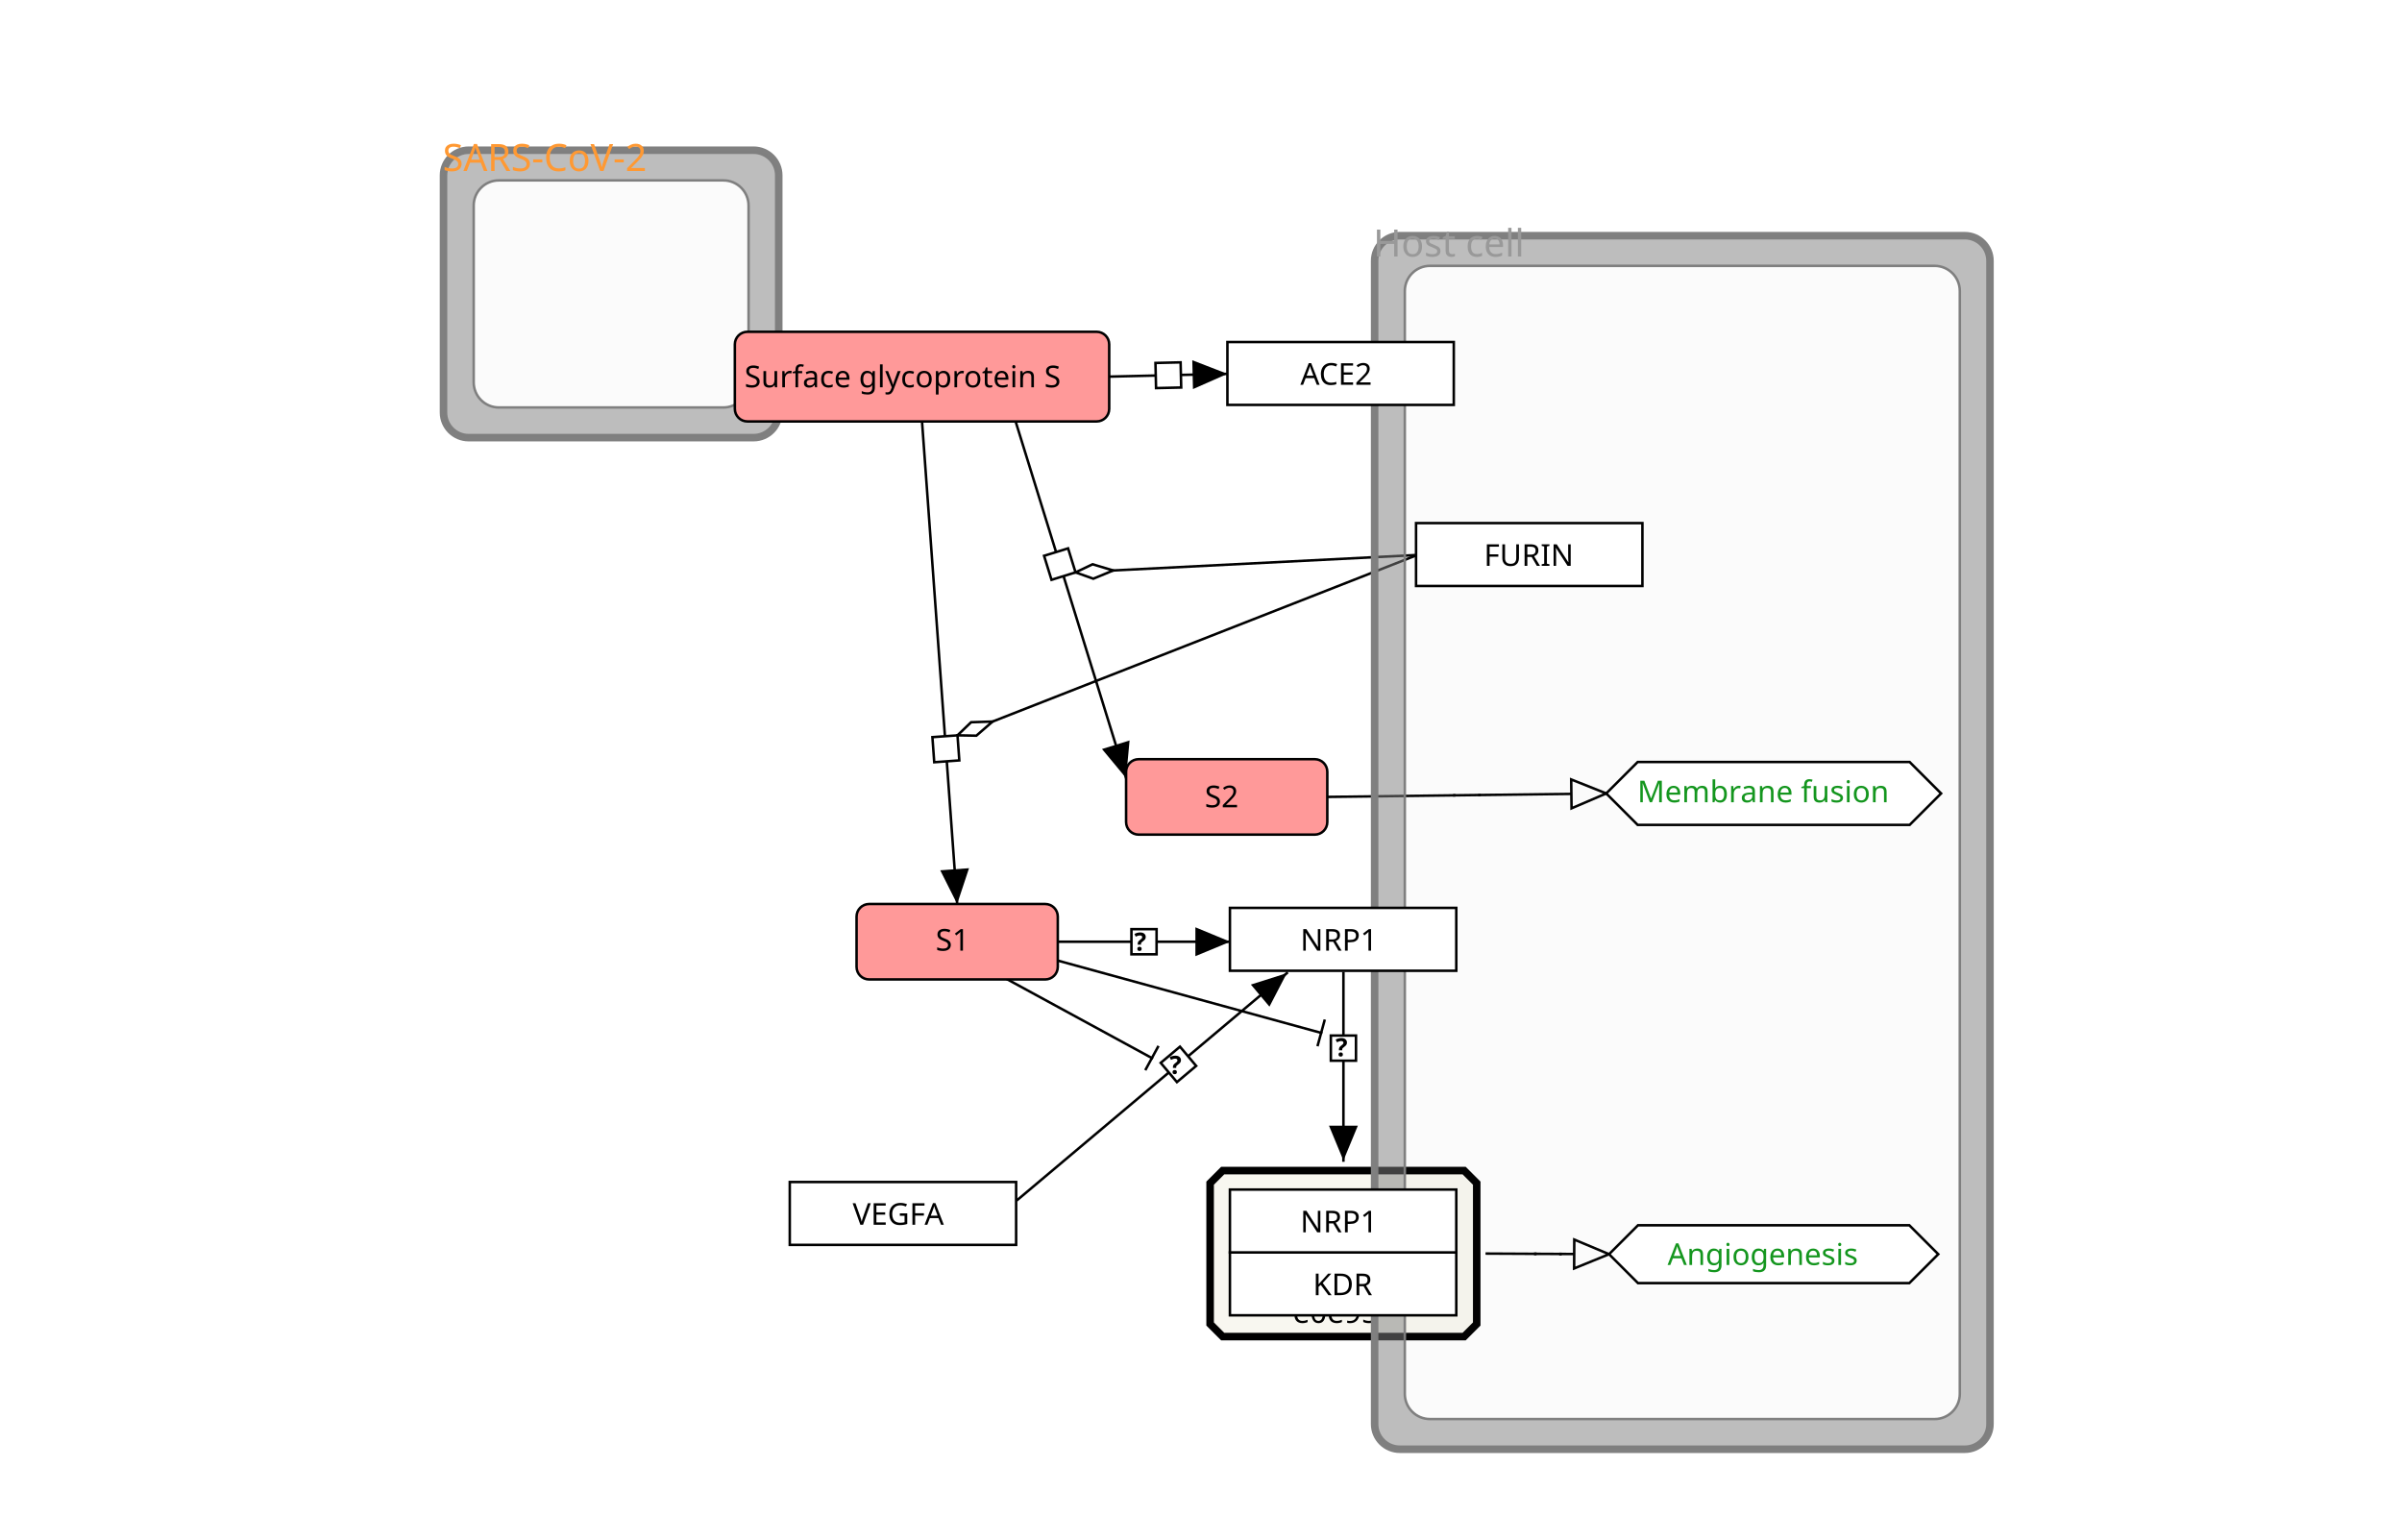
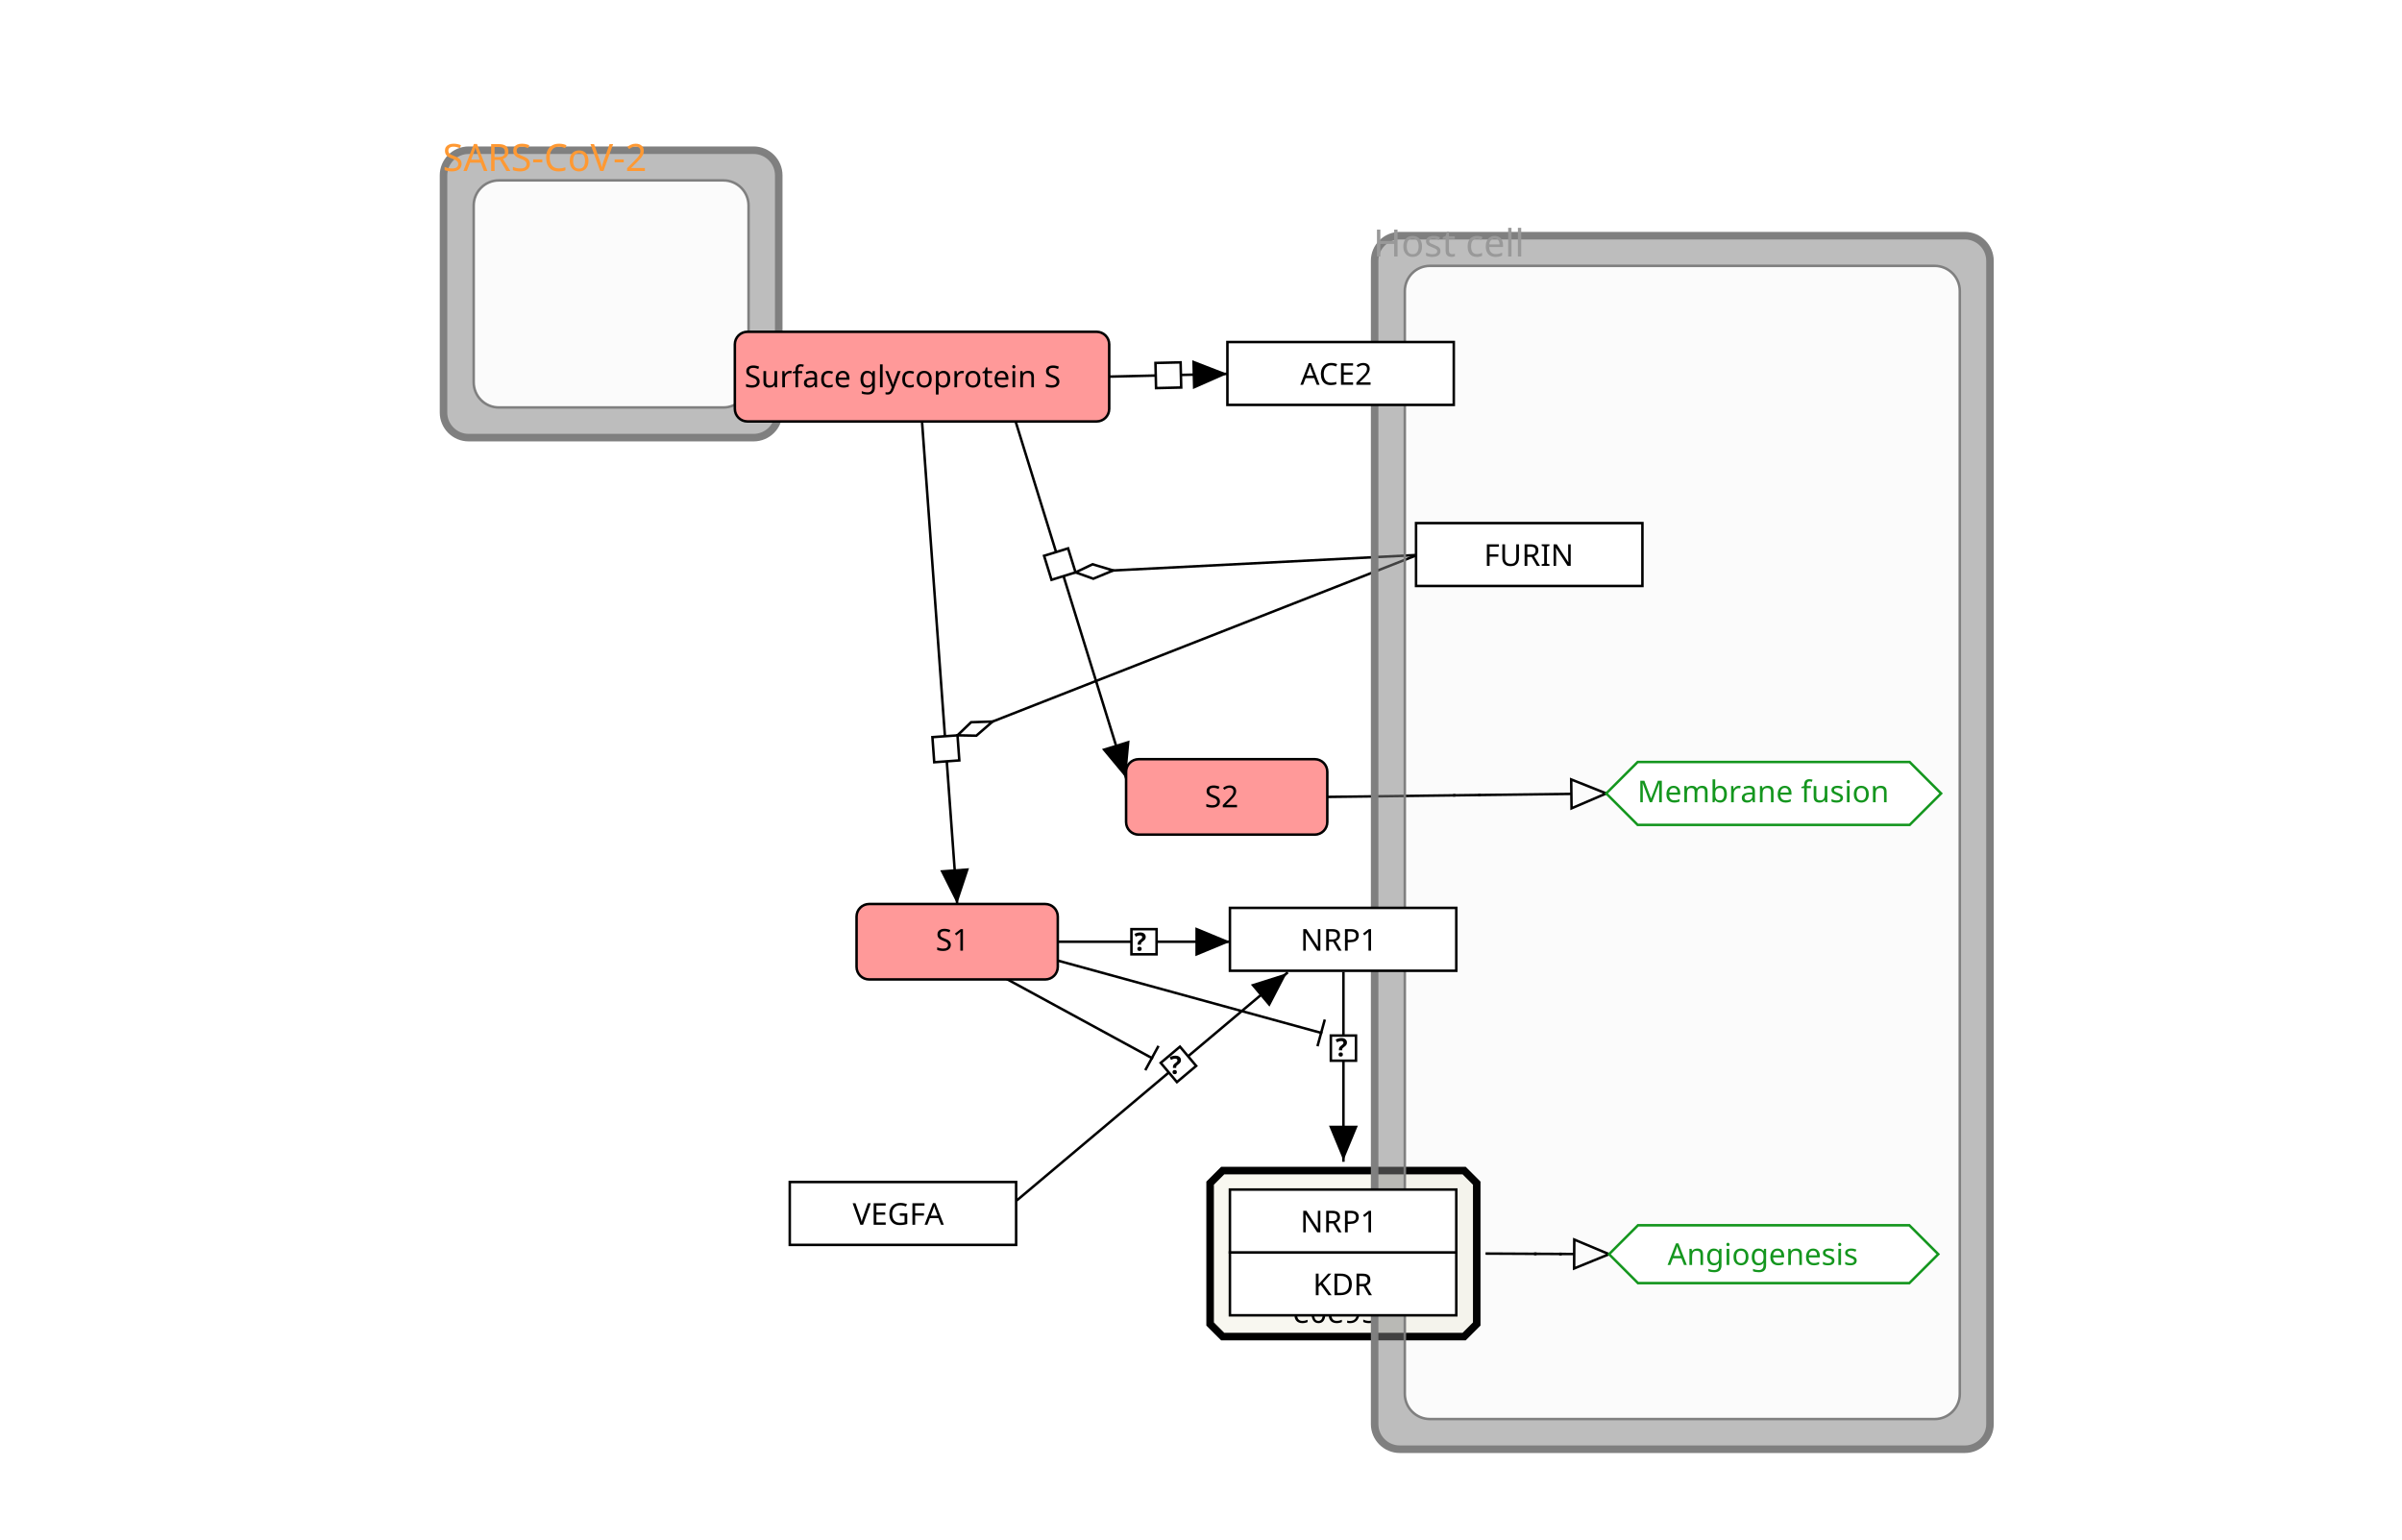
<svg xmlns="http://www.w3.org/2000/svg" fill-opacity="1" color-rendering="auto" color-interpolation="auto" text-rendering="auto" stroke="black" stroke-linecap="square" stroke-miterlimit="10" shape-rendering="auto" stroke-opacity="1" fill="black" stroke-dasharray="none" font-weight="normal" stroke-width="1" viewBox="0 0 955 612" font-family="'Dialog'" font-style="normal" stroke-linejoin="miter" font-size="12px" stroke-dashoffset="0" image-rendering="auto">
  <defs id="genericDefs" />
  <g />
  <defs id="genericDefs" />
  <g>
    <g fill="white" text-rendering="geometricPrecision" color-interpolation="linearRGB" color-rendering="optimizeQuality" stroke="white" image-rendering="optimizeQuality">
      <rect x="-1" width="957" height="614" y="-1" stroke="none" />
      <path fill="rgb(248,247,240)" d="M486.125 465.457 L582.125 465.457 L587.125 470.457 L587.125 526.457 L582.125 531.457 L486.125 531.457 L481.125 526.457 L481.125 470.457 Z" fill-rule="evenodd" stroke="none" />
      <path fill="none" d="M486.125 465.457 L582.125 465.457 L587.125 470.457 L587.125 526.457 L582.125 531.457 L486.125 531.457 L481.125 526.457 L481.125 470.457 Z" stroke-width="3" fill-rule="evenodd" stroke="black" />
      <text fill="black" x="514" xml:space="preserve" y="526" font-family="sans-serif" stroke="none">e0e95</text>
-       <path fill="none" d="M404.57 477.064 L464.709 426.446" stroke="black" />
-       <path fill="none" d="M472.36 420.007 L511.625 386.957" stroke="black" />
-       <path fill="black" d="M504.719 400.273 L511.625 386.957 L497.326 391.49 Z" stroke="none" />
-       <path fill="none" d="M400.558 389.457 L457.976 420.709" stroke="black" />
-       <line y2="416.317" fill="none" x1="455.586" x2="460.366" stroke="black" y1="425.1" />
-       <rect x="463.534" width="10" height="10" y="418.226" transform="translate(468.5345,423.2263) rotate(-40.0869) translate(-468.5345,-423.2263)" stroke="none" />
-       <rect x="463.534" y="418.226" transform="translate(468.5345,423.2263) rotate(-40.0869) translate(-468.5345,-423.2263)" fill="none" width="10" height="10" stroke="black" />
+       <path fill="none" d="M366.581 167.58 L375.698 292.747" stroke="black" />
+       <path fill="none" d="M376.425 302.721 L380.558 359.457" stroke="black" />
+       <path fill="black" d="M373.826 346.053 L380.558 359.457 L385.276 345.219 Z" stroke="none" />
+       <path fill="none" d="M563.477 220.673 L380.685 292.384" stroke="black" />
+       <path d="M380.685 292.384 L386.087 287.181 L394.649 286.906 L388.184 292.525 Z" stroke="none" />
+       <path fill="none" d="M380.685 292.384 L386.087 287.181 L394.649 286.906 L388.184 292.525 Z" stroke="black" />
+       <rect x="371.062" width="10" height="10" y="292.734" transform="translate(376.0616,297.7337) rotate(85.834) translate(-376.0616,-297.7337)" stroke="none" />
+       <rect x="371.062" y="292.734" transform="translate(376.0616,297.7337) rotate(85.834) translate(-376.0616,-297.7337)" fill="none" width="10" height="10" stroke="black" />
+     </g>
+     <g font-size="10px" text-rendering="geometricPrecision" image-rendering="optimizeQuality" color-rendering="optimizeQuality" font-family="sans-serif" color-interpolation="linearRGB" font-weight="bold">
+       <text x="376" xml:space="preserve" y="301" stroke="none" />
+       <path fill="none" d="M404.57 477.064 L464.709 426.446" />
+       <path fill="none" d="M472.36 420.007 L511.625 386.957" />
+       <path d="M504.719 400.273 L511.625 386.957 L497.326 391.49 Z" stroke="none" />
+       <path fill="none" d="M400.558 389.457 L457.976 420.709" />
+       <line y2="416.317" fill="none" x1="455.586" x2="460.366" y1="425.1" />
+     </g>
+     <g transform="translate(468.5345,423.2263) rotate(-40.0869) translate(-468.5345,-423.2263)" fill="white" text-rendering="geometricPrecision" color-rendering="optimizeQuality" image-rendering="optimizeQuality" color-interpolation="linearRGB" stroke="white">
+       <rect x="463.534" width="10" height="10" y="418.226" stroke="none" />
+       <rect fill="none" x="463.534" width="10" height="10" y="418.226" stroke="black" />
    </g>
    <g font-size="10px" text-rendering="geometricPrecision" image-rendering="optimizeQuality" color-rendering="optimizeQuality" font-family="sans-serif" color-interpolation="linearRGB" font-weight="bold">
      <text x="465" xml:space="preserve" y="427" stroke="none">?</text>
-       <path fill="none" d="M534.125 386.957 L534.125 411.757" />
-       <path fill="none" d="M534.125 421.757 L534.125 461.457" />
-       <path d="M528.385 447.599 L534.125 461.457 L539.865 447.599 Z" stroke="none" />
-       <path fill="none" d="M420.558 381.957 L525.268 410.699" />
-       <line y2="405.877" fill="none" x1="523.944" x2="526.591" y1="415.52" />
+       <path fill="none" d="M591.125 498.457 L610.431 498.554" />
+       <path fill="none" d="M620.431 498.604 L639.737 498.7" />
    </g>
-     <g transform="translate(534.125,416.7575) rotate(90) translate(-534.125,-416.7575)" fill="white" text-rendering="geometricPrecision" color-rendering="optimizeQuality" image-rendering="optimizeQuality" color-interpolation="linearRGB" stroke="white">
-       <rect x="529.125" width="10" height="10" y="411.757" stroke="none" />
-       <rect fill="none" x="529.125" width="10" height="10" y="411.757" stroke="black" />
+     <g fill="white" text-rendering="geometricPrecision" color-interpolation="linearRGB" color-rendering="optimizeQuality" stroke="white" image-rendering="optimizeQuality">
+       <path d="M639.737 498.7 L625.851 504.371 L625.908 492.891 Z" stroke="none" />
+       <path fill="none" d="M639.737 498.7 L625.851 504.371 L625.908 492.891 Z" stroke="black" />
+       <path fill="none" d="M610.431 498.554 L610.431 498.554" stroke="black" />
+       <path fill="none" d="M620.431 498.604 L620.431 498.604" stroke="black" />
+       <line y2="498.554" fill="none" x1="620.431" x2="610.431" stroke="black" y1="498.604" />
+       <path fill="none" d="M534.125 386.957 L534.125 411.757" stroke="black" />
+       <path fill="none" d="M534.125 421.757 L534.125 461.457" stroke="black" />
+       <path fill="black" d="M528.385 447.599 L534.125 461.457 L539.865 447.599 Z" stroke="none" />
+       <path fill="none" d="M420.558 381.957 L525.268 410.699" stroke="black" />
+       <line y2="405.877" fill="none" x1="523.944" x2="526.591" stroke="black" y1="415.52" />
+       <rect x="529.125" width="10" height="10" y="411.757" transform="translate(534.125,416.7575) rotate(90) translate(-534.125,-416.7575)" stroke="none" />
+       <rect x="529.125" y="411.757" transform="translate(534.125,416.7575) rotate(90) translate(-534.125,-416.7575)" fill="none" width="10" height="10" stroke="black" />
    </g>
    <g font-size="10px" text-rendering="geometricPrecision" image-rendering="optimizeQuality" color-rendering="optimizeQuality" font-family="sans-serif" color-interpolation="linearRGB" font-weight="bold">
      <text x="531" xml:space="preserve" y="420" stroke="none">?</text>
-       <path fill="none" d="M441 149.754 L459.513 149.32" />
-       <path fill="none" d="M469.51 149.085 L488.022 148.651" />
-       <path d="M474.303 154.715 L488.022 148.651 L474.034 143.237 Z" stroke="none" />
-     </g>
-     <g transform="translate(464.5112,149.2025) rotate(-1.3431) translate(-464.5112,-149.2025)" fill="white" text-rendering="geometricPrecision" color-rendering="optimizeQuality" image-rendering="optimizeQuality" color-interpolation="linearRGB" stroke="white">
-       <rect x="459.511" width="10" height="10" y="144.202" stroke="none" />
-       <rect fill="none" x="459.511" width="10" height="10" y="144.202" stroke="black" />
-     </g>
-     <g font-size="10px" text-rendering="geometricPrecision" image-rendering="optimizeQuality" color-rendering="optimizeQuality" font-family="sans-serif" color-interpolation="linearRGB" font-weight="bold">
-       <text x="464" xml:space="preserve" y="153" stroke="none" />
      <path fill="none" d="M403.791 167.58 L419.882 219.521" />
      <path fill="none" d="M422.841 229.073 L447.717 309.373" />
      <path d="M438.133 297.834 L447.717 309.373 L449.1 294.437 Z" stroke="none" />
      <path fill="none" d="M563.477 220.673 L427.617 227.594" />
    </g>
    <g fill="white" text-rendering="geometricPrecision" color-interpolation="linearRGB" color-rendering="optimizeQuality" stroke="white" image-rendering="optimizeQuality">
      <path d="M427.617 227.594 L434.391 224.375 L442.598 226.831 L434.683 230.107 Z" stroke="none" />
      <path fill="none" d="M427.617 227.594 L434.391 224.375 L442.598 226.831 L434.683 230.107 Z" stroke="black" />
      <path fill="none" d="M419.882 219.521 L419.882 219.521" stroke="black" />
      <path fill="none" d="M422.841 229.073 L422.841 229.073" stroke="black" />
      <rect x="416.361" width="10" height="10" y="219.297" transform="translate(421.3614,224.2972) rotate(72.7872) translate(-421.3614,-224.2972)" stroke="none" />
      <rect x="416.361" y="219.297" transform="translate(421.3614,224.2972) rotate(72.7872) translate(-421.3614,-224.2972)" fill="none" width="10" height="10" stroke="black" />
    </g>
    <g font-size="10px" text-rendering="geometricPrecision" image-rendering="optimizeQuality" color-rendering="optimizeQuality" font-family="sans-serif" color-interpolation="linearRGB" font-weight="bold">
      <text x="421" xml:space="preserve" y="228" stroke="none" />
+       <path fill="none" d="M420.558 374.457 L449.841 374.457" />
+       <path fill="none" d="M459.841 374.457 L489.125 374.457" />
+       <path d="M475.267 380.198 L489.125 374.457 L475.267 368.717 Z" stroke="none" />
+     </g>
+     <g fill="white" text-rendering="geometricPrecision" color-interpolation="linearRGB" color-rendering="optimizeQuality" stroke="white" image-rendering="optimizeQuality">
+       <rect x="449.841" width="10" height="10" y="369.457" stroke="none" />
+       <rect fill="none" x="449.841" width="10" height="10" y="369.457" stroke="black" />
+     </g>
+     <g font-size="10px" text-rendering="geometricPrecision" image-rendering="optimizeQuality" color-rendering="optimizeQuality" font-family="sans-serif" color-interpolation="linearRGB" font-weight="bold">
+       <text x="451" xml:space="preserve" y="378" stroke="none">?</text>
      <path fill="none" d="M527.717 316.873 L578.165 316.247" />
      <path fill="none" d="M588.165 316.123 L638.612 315.496" />
    </g>
    <g fill="white" text-rendering="geometricPrecision" color-interpolation="linearRGB" color-rendering="optimizeQuality" stroke="white" image-rendering="optimizeQuality">
      <path d="M638.612 315.496 L624.827 321.408 L624.684 309.928 Z" stroke="none" />
      <path fill="none" d="M638.612 315.496 L624.827 321.408 L624.684 309.928 Z" stroke="black" />
      <line y2="316.247" fill="none" x1="588.165" x2="578.165" stroke="black" y1="316.123" />
-       <path fill="none" d="M420.558 374.457 L449.841 374.457" stroke="black" />
-       <path fill="none" d="M459.841 374.457 L489.125 374.457" stroke="black" />
-       <path fill="black" d="M475.267 380.198 L489.125 374.457 L475.267 368.717 Z" stroke="none" />
-       <rect x="449.841" width="10" height="10" y="369.457" stroke="none" />
-       <rect fill="none" x="449.841" width="10" height="10" y="369.457" stroke="black" />
+       <path fill="none" d="M441 149.754 L459.513 149.32" stroke="black" />
+       <path fill="none" d="M469.51 149.085 L488.022 148.651" stroke="black" />
+       <path fill="black" d="M474.303 154.715 L488.022 148.651 L474.034 143.237 Z" stroke="none" />
+       <rect x="459.511" width="10" height="10" y="144.202" transform="translate(464.5112,149.2025) rotate(-1.3431) translate(-464.5112,-149.2025)" stroke="none" />
+       <rect x="459.511" y="144.202" transform="translate(464.5112,149.2025) rotate(-1.3431) translate(-464.5112,-149.2025)" fill="none" width="10" height="10" stroke="black" />
    </g>
    <g font-size="10px" text-rendering="geometricPrecision" image-rendering="optimizeQuality" color-rendering="optimizeQuality" font-family="sans-serif" color-interpolation="linearRGB" font-weight="bold">
-       <text x="451" xml:space="preserve" y="378" stroke="none">?</text>
-       <path fill="none" d="M366.581 167.58 L375.698 292.747" />
-       <path fill="none" d="M376.425 302.721 L380.558 359.457" />
-       <path d="M373.826 346.053 L380.558 359.457 L385.276 345.219 Z" stroke="none" />
-       <path fill="none" d="M563.477 220.673 L380.685 292.384" />
-     </g>
-     <g fill="white" text-rendering="geometricPrecision" color-interpolation="linearRGB" color-rendering="optimizeQuality" stroke="white" image-rendering="optimizeQuality">
-       <path d="M380.685 292.384 L386.087 287.181 L394.649 286.906 L388.184 292.525 Z" stroke="none" />
-       <path fill="none" d="M380.685 292.384 L386.087 287.181 L394.649 286.906 L388.184 292.525 Z" stroke="black" />
-       <rect x="371.062" width="10" height="10" y="292.734" transform="translate(376.0616,297.7337) rotate(85.834) translate(-376.0616,-297.7337)" stroke="none" />
-       <rect x="371.062" y="292.734" transform="translate(376.0616,297.7337) rotate(85.834) translate(-376.0616,-297.7337)" fill="none" width="10" height="10" stroke="black" />
-     </g>
-     <g font-size="10px" text-rendering="geometricPrecision" image-rendering="optimizeQuality" color-rendering="optimizeQuality" font-family="sans-serif" color-interpolation="linearRGB" font-weight="bold">
-       <text x="376" xml:space="preserve" y="301" stroke="none" />
-       <path fill="none" d="M591.125 498.457 L610.431 498.554" />
-       <path fill="none" d="M620.431 498.604 L639.737 498.7" />
-     </g>
-     <g fill="white" text-rendering="geometricPrecision" color-interpolation="linearRGB" color-rendering="optimizeQuality" stroke="white" image-rendering="optimizeQuality">
-       <path d="M639.737 498.7 L625.851 504.371 L625.908 492.891 Z" stroke="none" />
-       <path fill="none" d="M639.737 498.7 L625.851 504.371 L625.908 492.891 Z" stroke="black" />
-       <path fill="none" d="M610.431 498.554 L610.431 498.554" stroke="black" />
-       <path fill="none" d="M620.431 498.604 L620.431 498.604" stroke="black" />
-       <line y2="498.554" fill="none" x1="620.431" x2="610.431" stroke="black" y1="498.604" />
+       <text x="464" xml:space="preserve" y="153" stroke="none" />
    </g>
    <g fill-opacity="0.031" fill="rgb(128,128,128)" text-rendering="geometricPrecision" color-rendering="optimizeQuality" image-rendering="optimizeQuality" stroke="rgb(128,128,128)" color-interpolation="linearRGB" stroke-opacity="0.031">
      <rect x="546.535" y="93.713" width="244.648" rx="10" ry="10" height="482.54" stroke="none" />
    </g>
    <g fill="gray" text-rendering="geometricPrecision" color-rendering="optimizeQuality" image-rendering="optimizeQuality" stroke="gray" color-interpolation="linearRGB" stroke-width="3">
      <rect x="546.535" y="93.713" fill="none" width="244.648" rx="10" ry="10" height="482.54" />
      <rect x="558.535" y="105.713" fill="none" width="220.648" rx="10" ry="10" height="458.54" stroke-width="1" />
    </g>
    <g fill-opacity="0.498" fill="rgb(128,128,128)" text-rendering="geometricPrecision" color-rendering="optimizeQuality" image-rendering="optimizeQuality" stroke="rgb(128,128,128)" color-interpolation="linearRGB" stroke-opacity="0.498">
      <path d="M769.183 105.713 C774.706 105.713 779.183 110.19 779.183 115.713 L779.183 554.253 C779.183 559.775 774.706 564.253 769.183 564.253 L568.535 564.253 C563.012 564.253 558.535 559.775 558.535 554.253 L558.535 115.713 C558.535 110.19 563.012 105.713 568.535 105.713 ZM556.535 93.713 C551.012 93.713 546.535 98.19 546.535 103.713 L546.535 566.253 C546.535 571.775 551.012 576.253 556.535 576.253 L781.183 576.253 C786.706 576.253 791.183 571.775 791.183 566.253 L791.183 103.713 C791.183 98.19 786.706 93.713 781.183 93.713 Z" stroke="none" />
    </g>
    <g font-size="15px" fill="rgb(153,153,153)" text-rendering="geometricPrecision" image-rendering="optimizeQuality" color-rendering="optimizeQuality" font-family="sans-serif" stroke="rgb(153,153,153)" color-interpolation="linearRGB">
      <text x="546" xml:space="preserve" y="102" stroke="none">Host cell</text>
    </g>
    <g fill-opacity="0.031" fill="rgb(128,128,128)" text-rendering="geometricPrecision" color-rendering="optimizeQuality" image-rendering="optimizeQuality" stroke="rgb(128,128,128)" color-interpolation="linearRGB" stroke-opacity="0.031">
      <rect x="176.334" y="59.733" width="133.281" rx="10" ry="10" height="114.281" stroke="none" />
    </g>
    <g fill="gray" text-rendering="geometricPrecision" color-rendering="optimizeQuality" image-rendering="optimizeQuality" stroke="gray" color-interpolation="linearRGB" stroke-width="3">
      <rect x="176.334" y="59.733" fill="none" width="133.281" rx="10" ry="10" height="114.281" />
      <rect x="188.334" y="71.733" fill="none" width="109.281" rx="10" ry="10" height="90.281" stroke-width="1" />
    </g>
    <g fill-opacity="0.498" fill="rgb(128,128,128)" text-rendering="geometricPrecision" color-rendering="optimizeQuality" image-rendering="optimizeQuality" stroke="rgb(128,128,128)" color-interpolation="linearRGB" stroke-opacity="0.498">
      <path d="M287.615 71.733 C293.138 71.733 297.615 76.21 297.615 81.733 L297.615 152.014 C297.615 157.537 293.138 162.014 287.615 162.014 L198.334 162.014 C192.811 162.014 188.334 157.537 188.334 152.014 L188.334 81.733 C188.334 76.21 192.811 71.733 198.334 71.733 ZM186.334 59.733 C180.811 59.733 176.334 64.21 176.334 69.733 L176.334 164.014 C176.334 169.537 180.811 174.014 186.334 174.014 L299.615 174.014 C305.138 174.014 309.615 169.537 309.615 164.014 L309.615 69.733 C309.615 64.21 305.138 59.733 299.615 59.733 Z" stroke="none" />
    </g>
    <g font-size="15px" fill="rgb(255,153,51)" text-rendering="geometricPrecision" image-rendering="optimizeQuality" color-rendering="optimizeQuality" font-family="sans-serif" stroke="rgb(255,153,51)" color-interpolation="linearRGB">
      <text x="176" xml:space="preserve" y="68" stroke="none">SARS-CoV-2</text>
    </g>
-     <g fill="rgb(255,153,153)" text-rendering="geometricPrecision" color-interpolation="linearRGB" color-rendering="optimizeQuality" stroke="rgb(255,153,153)" image-rendering="optimizeQuality">
-       <rect x="447.717" y="301.873" width="80" rx="5" ry="5" height="30" stroke="none" />
+     <g fill="white" text-rendering="geometricPrecision" color-interpolation="linearRGB" color-rendering="optimizeQuality" stroke="white" image-rendering="optimizeQuality">
+       <path d="M638.612 315.496 L651.112 302.996 L759.25 302.996 L771.75 315.496 L759.25 327.996 L651.112 327.996 Z" stroke="none" fill-rule="evenodd" />
+       <path fill="none" d="M638.612 315.496 L651.112 302.996 L759.25 302.996 L771.75 315.496 L759.25 327.996 L651.112 327.996 Z" fill-rule="evenodd" stroke="rgb(20,150,30)" />
+       <text fill="rgb(20,150,30)" x="651" xml:space="preserve" y="319" font-family="sans-serif" stroke="none">Membrane fusion</text>
+       <rect x="488" width="90" height="25" y="136" stroke="none" />
+       <rect fill="none" x="488" width="90" height="25" y="136" stroke="black" />
+       <text fill="black" x="517" xml:space="preserve" y="153" font-family="sans-serif" stroke="none">ACE2</text>
+       <path d="M639.737 498.7 L651.237 487.2 L759.125 487.2 L770.625 498.7 L759.125 510.2 L651.237 510.2 Z" stroke="none" fill-rule="evenodd" />
+       <path fill="none" d="M639.737 498.7 L651.237 487.2 L759.125 487.2 L770.625 498.7 L759.125 510.2 L651.237 510.2 Z" fill-rule="evenodd" stroke="rgb(20,150,30)" />
+       <text fill="rgb(20,150,30)" x="663" xml:space="preserve" y="503" font-family="sans-serif" stroke="none">Angiogenesis</text>
+       <rect x="447.717" y="301.873" fill="rgb(255,153,153)" width="80" rx="5" ry="5" height="30" stroke="none" />
      <rect x="447.717" y="301.873" fill="none" width="80" rx="5" ry="5" height="30" stroke="black" />
      <text fill="black" x="479" xml:space="preserve" y="321" font-family="sans-serif" stroke="none">S2</text>
-       <rect x="340.558" y="359.457" width="80" rx="5" ry="5" height="30" stroke="none" />
+       <rect x="292.163" y="131.928" fill="rgb(255,153,153)" width="148.838" rx="5" ry="5" height="35.653" stroke="none" />
+       <rect x="292.163" y="131.928" fill="none" width="148.838" rx="5" ry="5" height="35.653" stroke="black" />
+       <text fill="black" x="296" xml:space="preserve" y="154" font-family="sans-serif" stroke="none">Surface glycoprotein S</text>
+       <rect x="563" width="90" height="25" y="208" stroke="none" />
+       <rect fill="none" x="563" width="90" height="25" y="208" stroke="black" />
+       <text fill="black" x="590" xml:space="preserve" y="225" font-family="sans-serif" stroke="none">FURIN</text>
+       <rect x="314" width="90" height="25" y="470" stroke="none" />
+       <rect fill="none" x="314" width="90" height="25" y="470" stroke="black" />
+       <text fill="black" x="339" xml:space="preserve" y="487" font-family="sans-serif" stroke="none">VEGFA</text>
+       <rect x="489" width="90" height="25" y="361" stroke="none" />
+       <rect fill="none" x="489" width="90" height="25" y="361" stroke="black" />
+       <text fill="black" x="517" xml:space="preserve" y="378" font-family="sans-serif" stroke="none">NRP1</text>
+       <rect x="340.558" y="359.457" fill="rgb(255,153,153)" width="80" rx="5" ry="5" height="30" stroke="none" />
      <rect x="340.558" y="359.457" fill="none" width="80" rx="5" ry="5" height="30" stroke="black" />
      <text fill="black" x="372" xml:space="preserve" y="378" font-family="sans-serif" stroke="none">S1</text>
-       <path fill="white" d="M638.612 315.496 L651.112 302.996 L759.25 302.996 L771.75 315.496 L759.25 327.996 L651.112 327.996 Z" fill-rule="evenodd" stroke="none" />
-       <path fill="none" d="M638.612 315.496 L651.112 302.996 L759.25 302.996 L771.75 315.496 L759.25 327.996 L651.112 327.996 Z" fill-rule="evenodd" stroke="black" />
-       <text fill="rgb(20,150,30)" x="651" xml:space="preserve" y="319" font-family="sans-serif" stroke="none">Membrane fusion</text>
-       <path fill="white" d="M639.737 498.7 L651.237 487.2 L759.125 487.2 L770.625 498.7 L759.125 510.2 L651.237 510.2 Z" fill-rule="evenodd" stroke="none" />
-       <path fill="none" d="M639.737 498.7 L651.237 487.2 L759.125 487.2 L770.625 498.7 L759.125 510.2 L651.237 510.2 Z" fill-rule="evenodd" stroke="black" />
-       <text fill="rgb(20,150,30)" x="663" xml:space="preserve" y="503" font-family="sans-serif" stroke="none">Angiogenesis</text>
-       <rect fill="white" x="488" width="90" height="25" y="136" stroke="none" />
-       <rect fill="none" x="488" width="90" height="25" y="136" stroke="black" />
-       <text fill="black" x="517" xml:space="preserve" y="153" font-family="sans-serif" stroke="none">ACE2</text>
-       <rect fill="white" x="314" width="90" height="25" y="470" stroke="none" />
-       <rect fill="none" x="314" width="90" height="25" y="470" stroke="black" />
-       <text fill="black" x="339" xml:space="preserve" y="487" font-family="sans-serif" stroke="none">VEGFA</text>
-       <rect fill="white" x="489" width="90" height="25" y="361" stroke="none" />
-       <rect fill="none" x="489" width="90" height="25" y="361" stroke="black" />
-       <text fill="black" x="517" xml:space="preserve" y="378" font-family="sans-serif" stroke="none">NRP1</text>
-       <rect x="292.163" y="131.928" width="148.838" rx="5" ry="5" height="35.653" stroke="none" />
-       <rect x="292.163" y="131.928" fill="none" width="148.838" rx="5" ry="5" height="35.653" stroke="black" />
-       <text fill="black" x="296" xml:space="preserve" y="154" font-family="sans-serif" stroke="none">Surface glycoprotein S</text>
-       <rect fill="white" x="563" width="90" height="25" y="208" stroke="none" />
-       <rect fill="none" x="563" width="90" height="25" y="208" stroke="black" />
-       <text fill="black" x="590" xml:space="preserve" y="225" font-family="sans-serif" stroke="none">FURIN</text>
-       <rect fill="white" x="489" width="90" height="25" y="498" stroke="none" />
+       <rect x="489" width="90" height="25" y="498" stroke="none" />
      <rect fill="none" x="489" width="90" height="25" y="498" stroke="black" />
      <text fill="black" x="522" xml:space="preserve" y="515" font-family="sans-serif" stroke="none">KDR</text>
-       <rect fill="white" x="489" width="90" height="25" y="473" stroke="none" />
+       <rect x="489" width="90" height="25" y="473" stroke="none" />
      <rect fill="none" x="489" width="90" height="25" y="473" stroke="black" />
      <text fill="black" x="517" xml:space="preserve" y="490" font-family="sans-serif" stroke="none">NRP1</text>
    </g>
  </g>
</svg>
